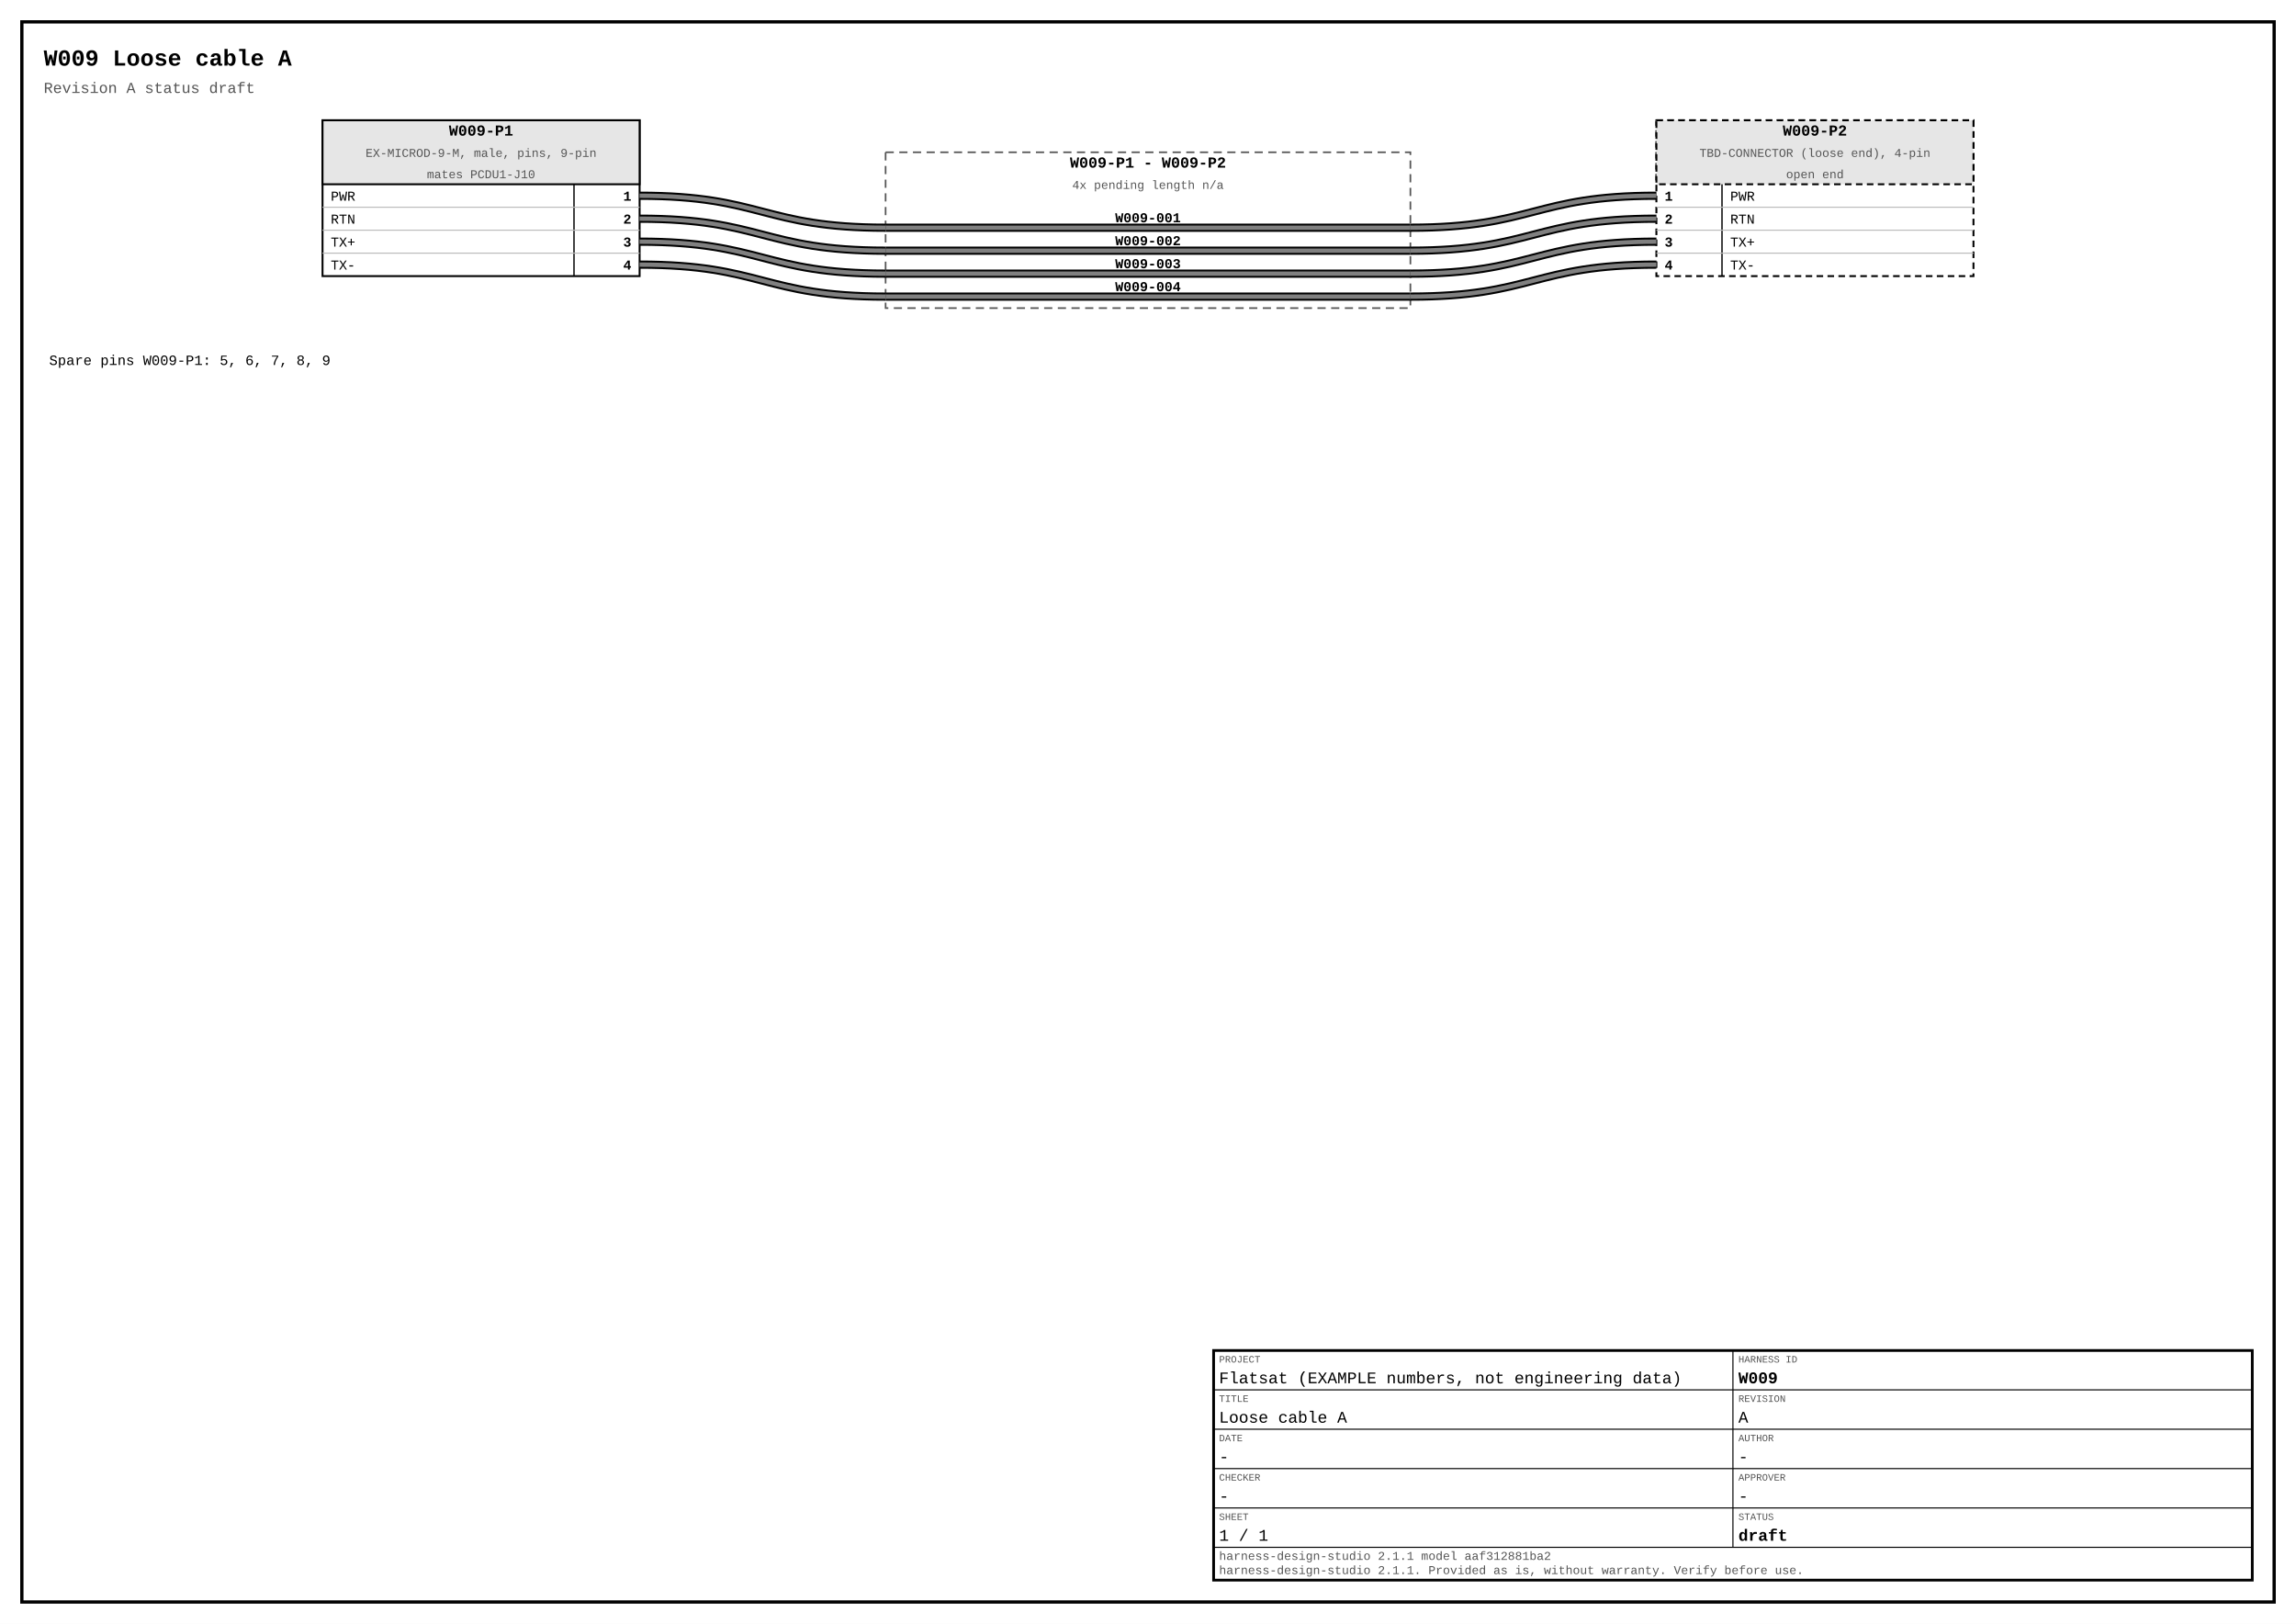
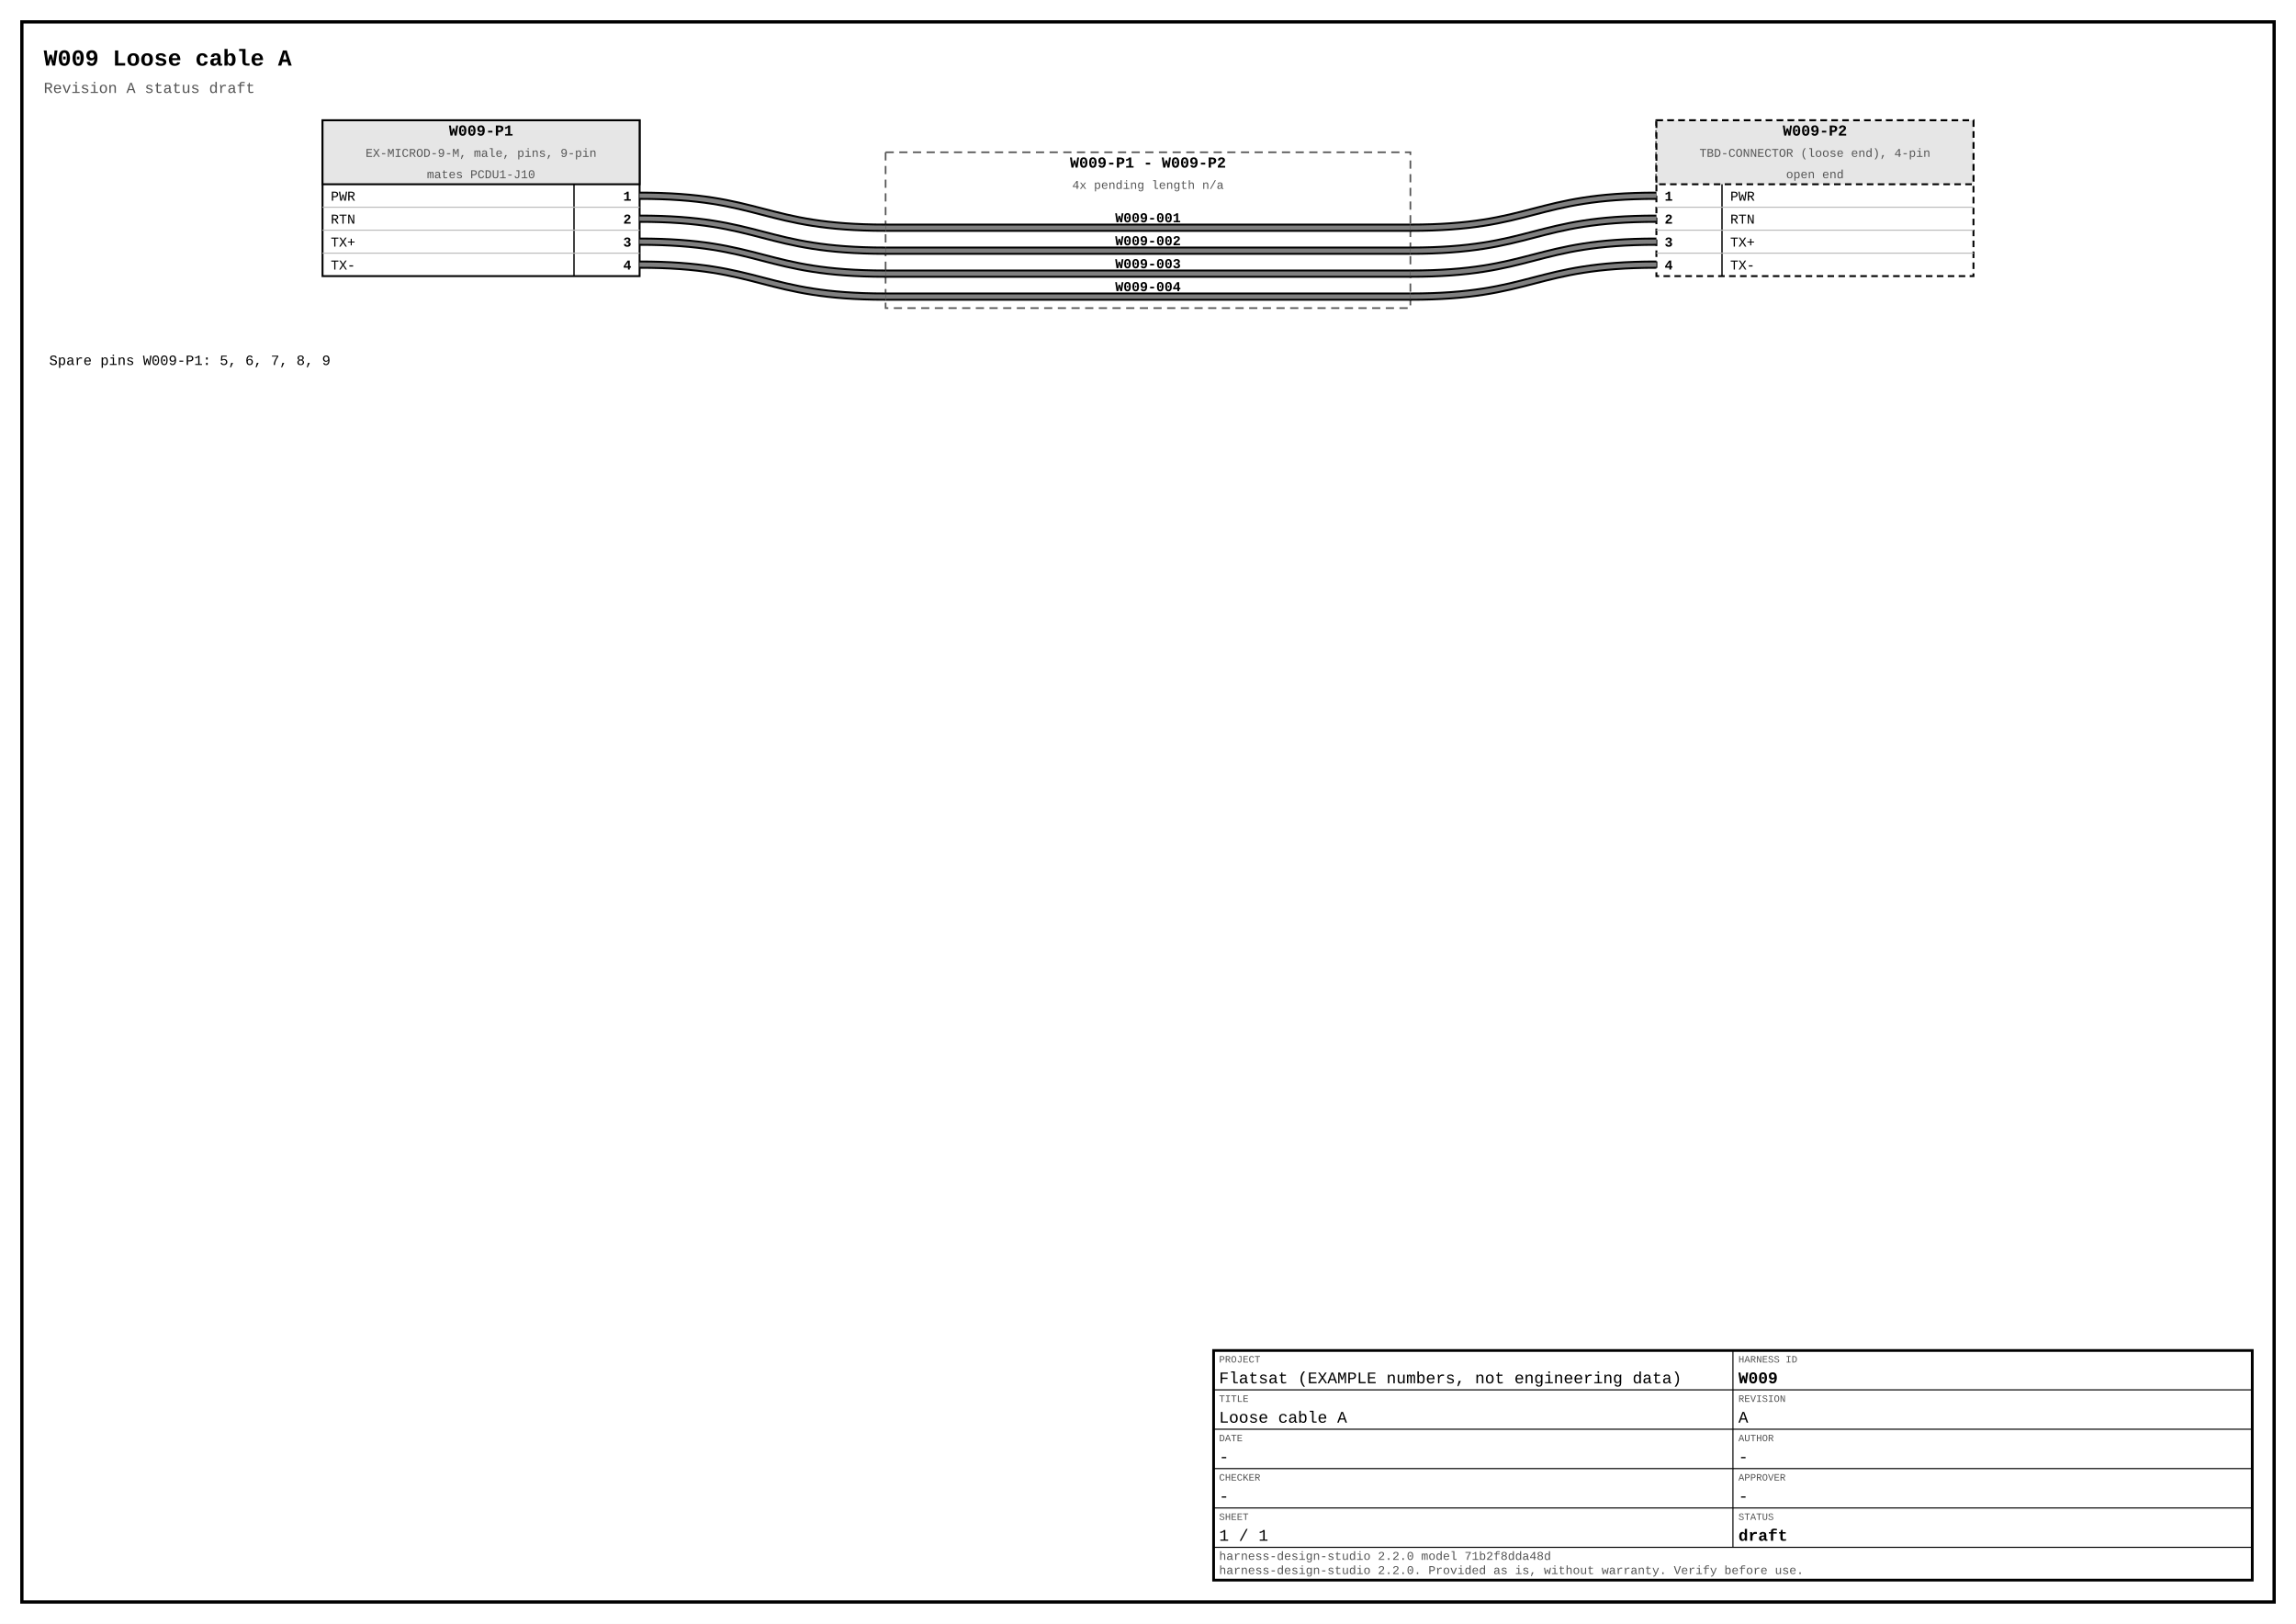
<svg xmlns="http://www.w3.org/2000/svg" width="420mm" height="297mm" viewBox="0 0 420 297" font-family="Courier New, Courier, monospace">
  <rect x="0" y="0" width="420" height="297" fill="#ffffff" />
  <rect x="4" y="4" width="412" height="289" fill="none" stroke="#000000" stroke-width="0.6" />
  <text x="8" y="12" font-size="4.2" font-weight="bold" text-anchor="start" fill="#000000">W009  Loose cable A</text>
  <text x="8" y="17" font-size="2.8" text-anchor="start" fill="#555555">Revision A  status draft</text>
  <rect x="59" y="22" width="58" height="28.5" fill="#ffffff" stroke="#000000" stroke-width="0.35" />
  <rect x="59" y="22" width="58" height="11.7" fill="#e6e6e6" stroke="#000000" stroke-width="0.35" />
  <text x="88" y="24.8" font-size="2.8" font-weight="bold" text-anchor="middle" fill="#000000">W009-P1</text>
  <text x="88" y="28.7" font-size="2.2" text-anchor="middle" fill="#555555">EX-MICROD-9-M, male, pins, 9-pin</text>
  <text x="88" y="32.6" font-size="2.2" text-anchor="middle" fill="#555555">mates PCDU1-J10</text>
  <line x1="105" y1="33.7" x2="105" y2="50.5" stroke="#000000" stroke-width="0.25" />
  <line x1="59" y1="37.9" x2="117" y2="37.9" stroke="#bbbbbb" stroke-width="0.2" />
  <text x="60.5" y="36.7" font-size="2.5" text-anchor="start" fill="#000000" data-ref="sig/W009-P1/1">PWR</text>
  <text x="115.5" y="36.7" font-size="2.5" font-weight="bold" text-anchor="end" fill="#000000" data-ref="pin/W009-P1/1">1</text>
  <line x1="59" y1="42.1" x2="117" y2="42.1" stroke="#bbbbbb" stroke-width="0.2" />
  <text x="60.5" y="40.9" font-size="2.5" text-anchor="start" fill="#000000" data-ref="sig/W009-P1/2">RTN</text>
  <text x="115.5" y="40.9" font-size="2.5" font-weight="bold" text-anchor="end" fill="#000000" data-ref="pin/W009-P1/2">2</text>
  <line x1="59" y1="46.3" x2="117" y2="46.3" stroke="#bbbbbb" stroke-width="0.2" />
  <text x="60.5" y="45.1" font-size="2.5" text-anchor="start" fill="#000000" data-ref="sig/W009-P1/3">TX+</text>
  <text x="115.5" y="45.1" font-size="2.5" font-weight="bold" text-anchor="end" fill="#000000" data-ref="pin/W009-P1/3">3</text>
  <text x="60.5" y="49.3" font-size="2.5" text-anchor="start" fill="#000000" data-ref="sig/W009-P1/4">TX-</text>
  <text x="115.5" y="49.3" font-size="2.5" font-weight="bold" text-anchor="end" fill="#000000" data-ref="pin/W009-P1/4">4</text>
  <rect x="303" y="22" width="58" height="28.5" fill="#ffffff" stroke="#000000" stroke-width="0.35" stroke-dasharray="1.2 0.8" />
  <rect x="303" y="22" width="58" height="11.7" fill="#e6e6e6" stroke="#000000" stroke-width="0.35" stroke-dasharray="1.2 0.8" />
  <text x="332" y="24.8" font-size="2.8" font-weight="bold" text-anchor="middle" fill="#000000">W009-P2</text>
  <text x="332" y="28.7" font-size="2.2" text-anchor="middle" fill="#555555" data-ref="part/W009-P2">TBD-CONNECTOR (loose end), 4-pin</text>
  <text x="332" y="32.6" font-size="2.2" text-anchor="middle" fill="#555555" data-ref="end/W009-P2">open end</text>
  <line x1="315" y1="33.7" x2="315" y2="50.5" stroke="#000000" stroke-width="0.25" />
  <line x1="303" y1="37.9" x2="361" y2="37.9" stroke="#bbbbbb" stroke-width="0.2" />
  <text x="304.5" y="36.7" font-size="2.5" font-weight="bold" text-anchor="start" fill="#000000" data-ref="pin/W009-P2/1">1</text>
  <text x="316.5" y="36.7" font-size="2.5" text-anchor="start" fill="#000000" data-ref="sig/W009-P2/1">PWR</text>
  <line x1="303" y1="42.1" x2="361" y2="42.1" stroke="#bbbbbb" stroke-width="0.2" />
  <text x="304.5" y="40.9" font-size="2.5" font-weight="bold" text-anchor="start" fill="#000000" data-ref="pin/W009-P2/2">2</text>
  <text x="316.5" y="40.9" font-size="2.5" text-anchor="start" fill="#000000" data-ref="sig/W009-P2/2">RTN</text>
  <line x1="303" y1="46.3" x2="361" y2="46.3" stroke="#bbbbbb" stroke-width="0.2" />
  <text x="304.5" y="45.1" font-size="2.5" font-weight="bold" text-anchor="start" fill="#000000" data-ref="pin/W009-P2/3">3</text>
  <text x="316.5" y="45.1" font-size="2.5" text-anchor="start" fill="#000000" data-ref="sig/W009-P2/3">TX+</text>
  <text x="304.5" y="49.3" font-size="2.5" font-weight="bold" text-anchor="start" fill="#000000" data-ref="pin/W009-P2/4">4</text>
  <text x="316.5" y="49.3" font-size="2.5" text-anchor="start" fill="#000000" data-ref="sig/W009-P2/4">TX-</text>
  <rect x="162" y="27.85" width="96" height="28.5" fill="none" stroke="#555555" stroke-width="0.3" stroke-dasharray="1.5 1" />
  <text x="210" y="30.65" font-size="2.8" font-weight="bold" text-anchor="middle" fill="#000000">W009-P1 - W009-P2</text>
  <text x="210" y="34.55" font-size="2.2" text-anchor="middle" fill="#555555">4x  pending  length n/a</text>
  <path d="M 117 35.8 C 139.5 35.8 139.5 41.65 162 41.65" fill="none" stroke="#000000" stroke-width="1.5" />
  <line x1="162" y1="41.65" x2="258" y2="41.65" stroke="#000000" stroke-width="1.5" />
  <path d="M 258 41.65 C 280.5 41.65 280.5 35.8 303 35.8" fill="none" stroke="#000000" stroke-width="1.5" />
  <path d="M 117 35.8 C 139.5 35.8 139.5 41.65 162 41.65" fill="none" stroke="#808080" stroke-width="0.8" />
  <line x1="162" y1="41.65" x2="258" y2="41.65" stroke="#808080" stroke-width="0.8" />
  <path d="M 258 41.65 C 280.5 41.65 280.5 35.8 303 35.8" fill="none" stroke="#808080" stroke-width="0.8" />
  <text x="210" y="40.65" font-size="2.5" font-weight="bold" text-anchor="middle" fill="#000000">W009-001</text>
  <path d="M 117 40 C 139.5 40 139.5 45.85 162 45.85" fill="none" stroke="#000000" stroke-width="1.5" />
  <line x1="162" y1="45.85" x2="258" y2="45.85" stroke="#000000" stroke-width="1.5" />
  <path d="M 258 45.85 C 280.5 45.85 280.5 40 303 40" fill="none" stroke="#000000" stroke-width="1.5" />
  <path d="M 117 40 C 139.5 40 139.5 45.85 162 45.85" fill="none" stroke="#808080" stroke-width="0.8" />
  <line x1="162" y1="45.85" x2="258" y2="45.85" stroke="#808080" stroke-width="0.8" />
  <path d="M 258 45.85 C 280.5 45.85 280.5 40 303 40" fill="none" stroke="#808080" stroke-width="0.8" />
  <text x="210" y="44.85" font-size="2.5" font-weight="bold" text-anchor="middle" fill="#000000">W009-002</text>
  <path d="M 117 44.2 C 139.5 44.2 139.5 50.05 162 50.05" fill="none" stroke="#000000" stroke-width="1.5" />
  <line x1="162" y1="50.05" x2="258" y2="50.05" stroke="#000000" stroke-width="1.5" />
  <path d="M 258 50.05 C 280.5 50.05 280.5 44.2 303 44.2" fill="none" stroke="#000000" stroke-width="1.5" />
  <path d="M 117 44.2 C 139.5 44.2 139.5 50.05 162 50.05" fill="none" stroke="#808080" stroke-width="0.8" />
  <line x1="162" y1="50.05" x2="258" y2="50.05" stroke="#808080" stroke-width="0.8" />
  <path d="M 258 50.05 C 280.5 50.05 280.5 44.2 303 44.2" fill="none" stroke="#808080" stroke-width="0.8" />
  <text x="210" y="49.05" font-size="2.5" font-weight="bold" text-anchor="middle" fill="#000000">W009-003</text>
  <path d="M 117 48.4 C 139.5 48.4 139.5 54.25 162 54.25" fill="none" stroke="#000000" stroke-width="1.5" />
  <line x1="162" y1="54.25" x2="258" y2="54.25" stroke="#000000" stroke-width="1.5" />
  <path d="M 258 54.25 C 280.5 54.25 280.5 48.4 303 48.4" fill="none" stroke="#000000" stroke-width="1.5" />
  <path d="M 117 48.4 C 139.5 48.4 139.5 54.25 162 54.25" fill="none" stroke="#808080" stroke-width="0.8" />
  <line x1="162" y1="54.25" x2="258" y2="54.25" stroke="#808080" stroke-width="0.8" />
  <path d="M 258 54.25 C 280.5 54.25 280.5 48.4 303 48.4" fill="none" stroke="#808080" stroke-width="0.8" />
  <text x="210" y="53.25" font-size="2.5" font-weight="bold" text-anchor="middle" fill="#000000">W009-004</text>
  <text x="9" y="66.75" font-size="2.6" text-anchor="start" fill="#000000">Spare pins W009-P1: 5, 6, 7, 8, 9</text>
  <rect x="222" y="247" width="190" height="42" fill="none" stroke="#000000" stroke-width="0.5" />
  <line x1="222" y1="247" x2="317" y2="247" stroke="#000000" stroke-width="0.2" />
  <text x="223" y="249.2" font-size="1.8" text-anchor="start" fill="#555555">PROJECT</text>
  <text x="223" y="253" font-size="3" text-anchor="start" fill="#000000">Flatsat (EXAMPLE numbers, not engineering data)</text>
  <line x1="317" y1="247" x2="412" y2="247" stroke="#000000" stroke-width="0.2" />
  <text x="318" y="249.2" font-size="1.8" text-anchor="start" fill="#555555">HARNESS ID</text>
  <text x="318" y="253" font-size="3" font-weight="bold" text-anchor="start" fill="#000000">W009</text>
  <line x1="222" y1="254.2" x2="317" y2="254.2" stroke="#000000" stroke-width="0.2" />
  <text x="223" y="256.4" font-size="1.8" text-anchor="start" fill="#555555">TITLE</text>
  <text x="223" y="260.2" font-size="3" text-anchor="start" fill="#000000">Loose cable A</text>
  <line x1="317" y1="254.2" x2="412" y2="254.2" stroke="#000000" stroke-width="0.2" />
  <text x="318" y="256.4" font-size="1.8" text-anchor="start" fill="#555555">REVISION</text>
  <text x="318" y="260.2" font-size="3" text-anchor="start" fill="#000000">A</text>
  <line x1="222" y1="261.4" x2="317" y2="261.4" stroke="#000000" stroke-width="0.2" />
  <text x="223" y="263.6" font-size="1.8" text-anchor="start" fill="#555555">DATE</text>
  <text x="223" y="267.4" font-size="3" text-anchor="start" fill="#000000">-</text>
  <line x1="317" y1="261.4" x2="412" y2="261.4" stroke="#000000" stroke-width="0.2" />
  <text x="318" y="263.6" font-size="1.8" text-anchor="start" fill="#555555">AUTHOR</text>
  <text x="318" y="267.4" font-size="3" text-anchor="start" fill="#000000">-</text>
  <line x1="222" y1="268.6" x2="317" y2="268.6" stroke="#000000" stroke-width="0.2" />
  <text x="223" y="270.8" font-size="1.8" text-anchor="start" fill="#555555">CHECKER</text>
  <text x="223" y="274.6" font-size="3" text-anchor="start" fill="#000000">-</text>
  <line x1="317" y1="268.6" x2="412" y2="268.6" stroke="#000000" stroke-width="0.2" />
  <text x="318" y="270.8" font-size="1.8" text-anchor="start" fill="#555555">APPROVER</text>
  <text x="318" y="274.6" font-size="3" text-anchor="start" fill="#000000">-</text>
  <line x1="222" y1="275.8" x2="317" y2="275.8" stroke="#000000" stroke-width="0.2" />
  <text x="223" y="278" font-size="1.8" text-anchor="start" fill="#555555">SHEET</text>
  <text x="223" y="281.8" font-size="3" text-anchor="start" fill="#000000">1 / 1</text>
  <line x1="317" y1="275.8" x2="412" y2="275.8" stroke="#000000" stroke-width="0.2" />
  <text x="318" y="278" font-size="1.8" text-anchor="start" fill="#555555">STATUS</text>
  <text x="318" y="281.8" font-size="3" font-weight="bold" text-anchor="start" fill="#000000">draft</text>
  <line x1="317" y1="247" x2="317" y2="283" stroke="#000000" stroke-width="0.2" />
  <line x1="222" y1="283" x2="412" y2="283" stroke="#000000" stroke-width="0.2" />
-   <text x="223" y="285.3" font-size="2.2" text-anchor="start" fill="#555555">harness-design-studio 2.1.1 model aaf312881ba2</text>
-   <text x="223" y="287.9" font-size="2.2" text-anchor="start" fill="#555555">harness-design-studio 2.1.1. Provided as is, without warranty. Verify before use.</text>
+   <text x="223" y="285.3" font-size="2.2" text-anchor="start" fill="#555555">harness-design-studio 2.2.0 model 71b2f8dda48d</text>
+   <text x="223" y="287.9" font-size="2.2" text-anchor="start" fill="#555555">harness-design-studio 2.2.0. Provided as is, without warranty. Verify before use.</text>
</svg>
